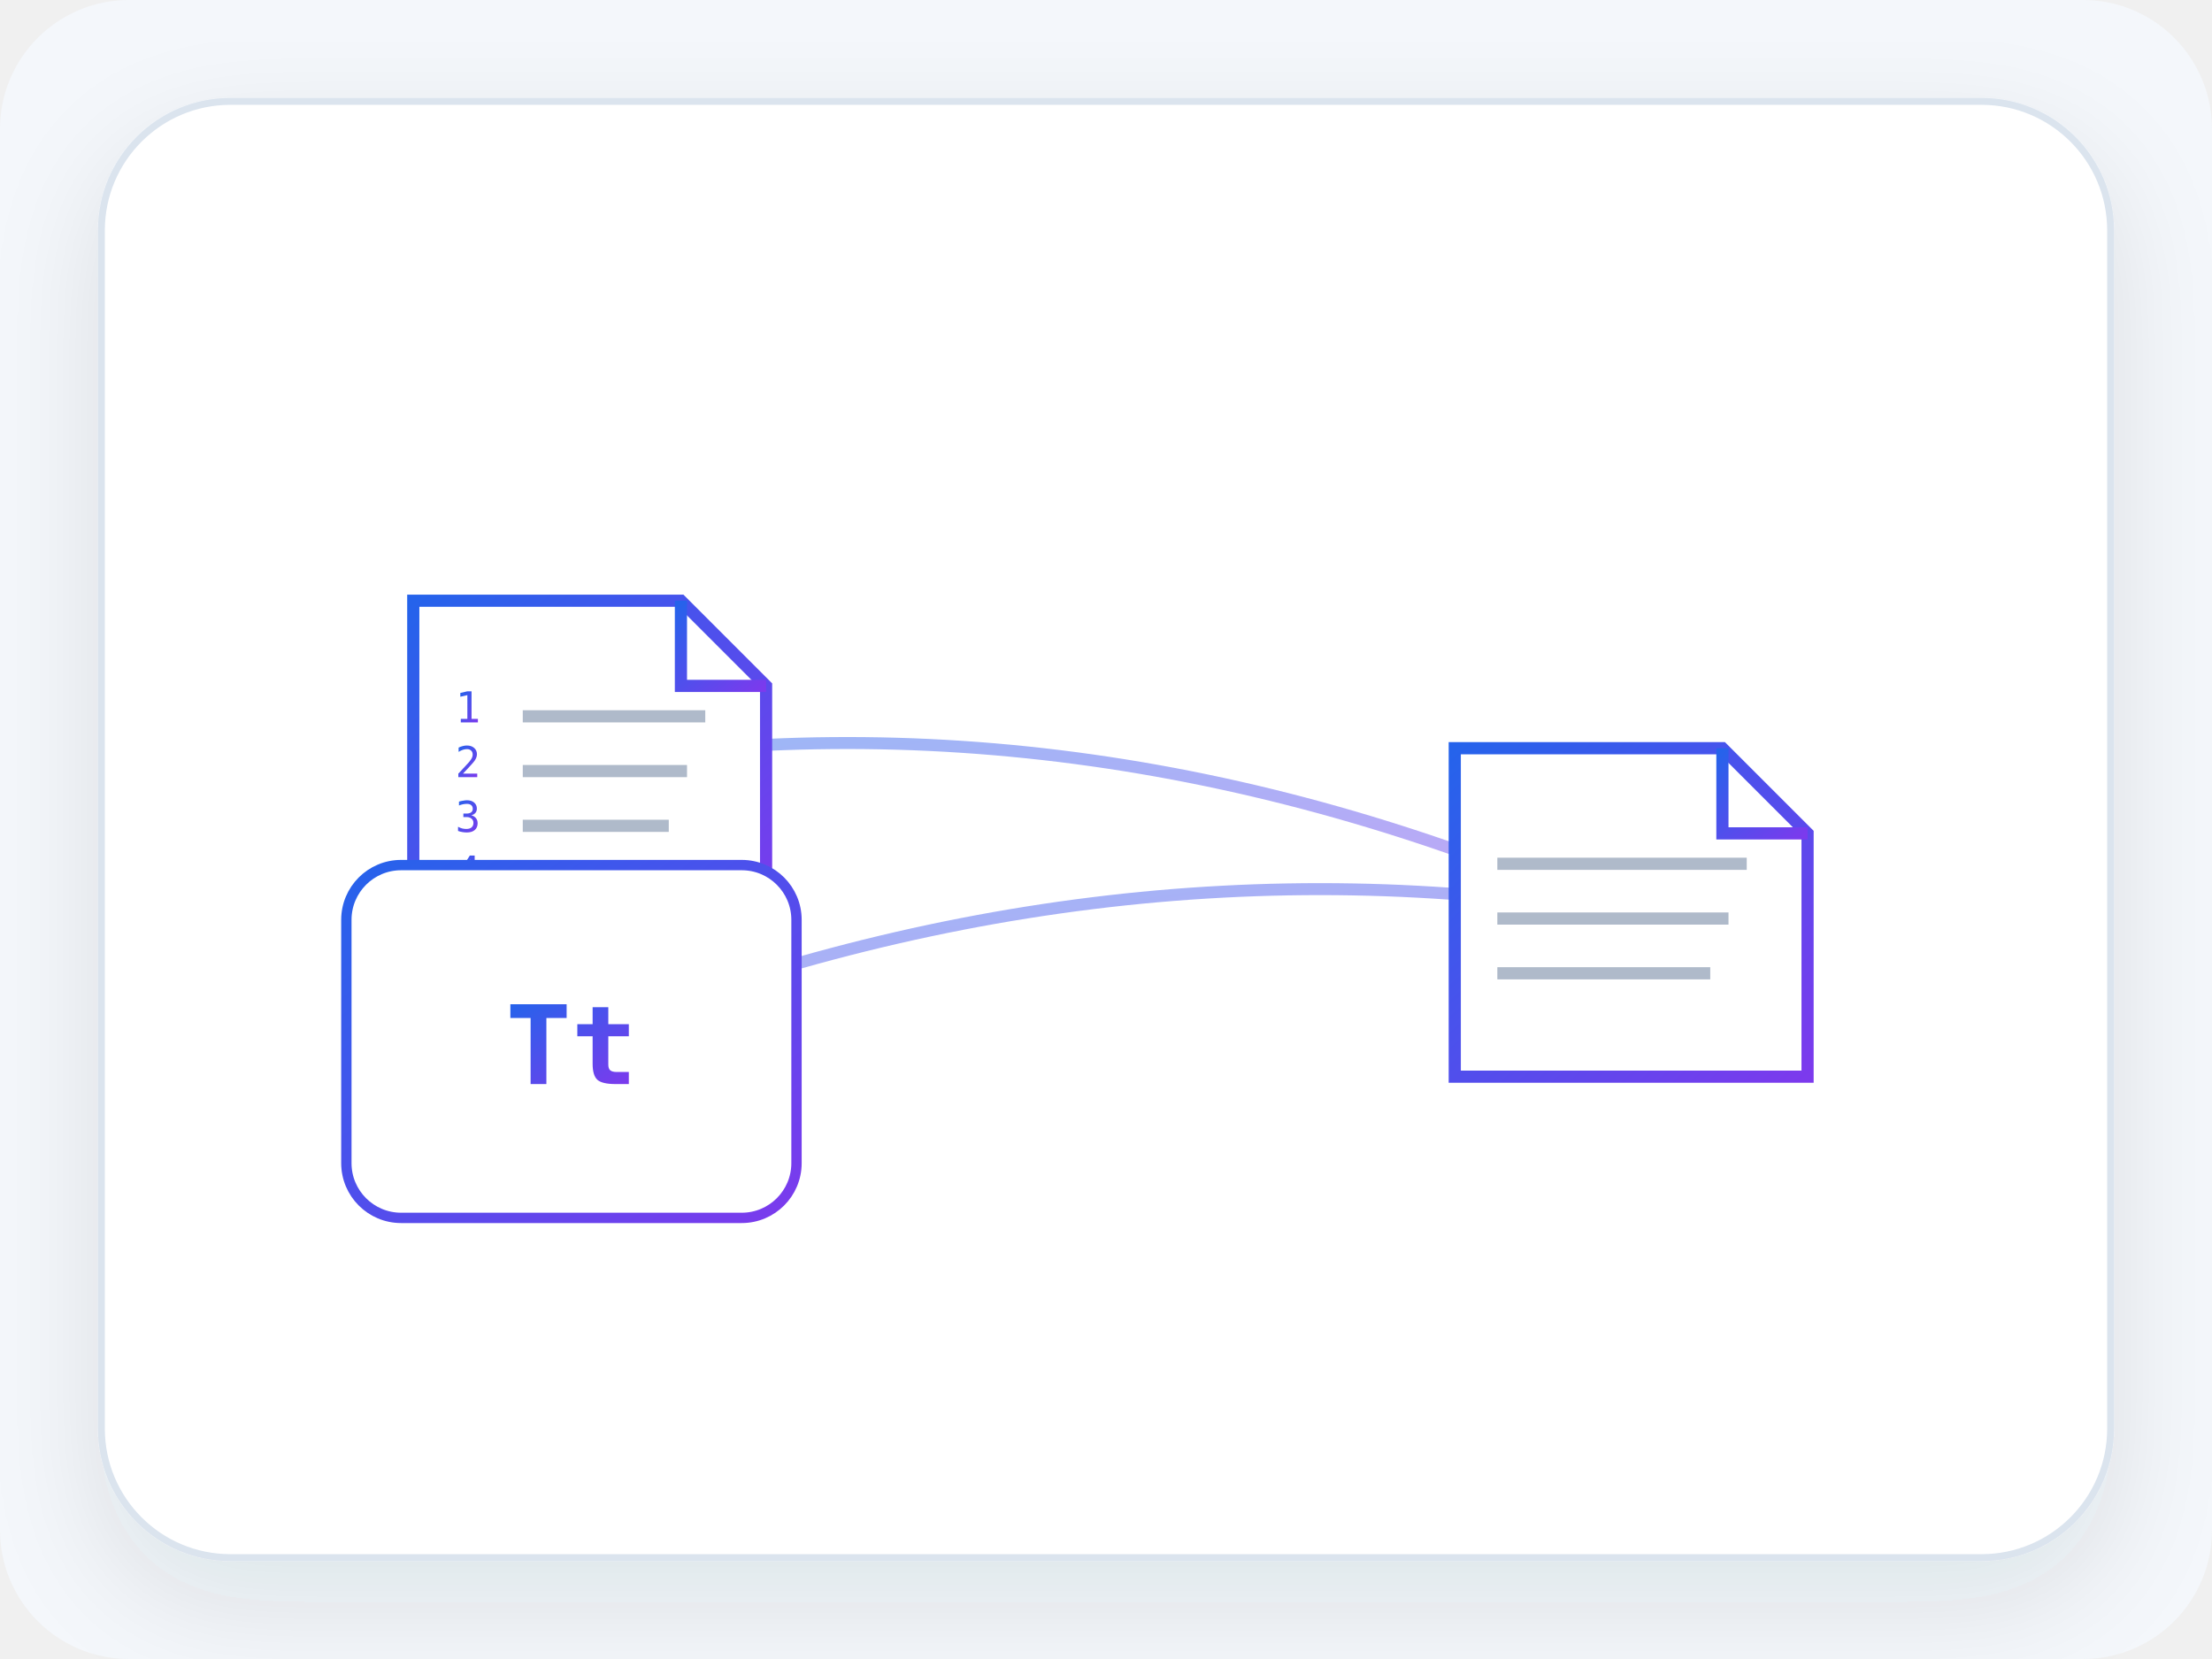
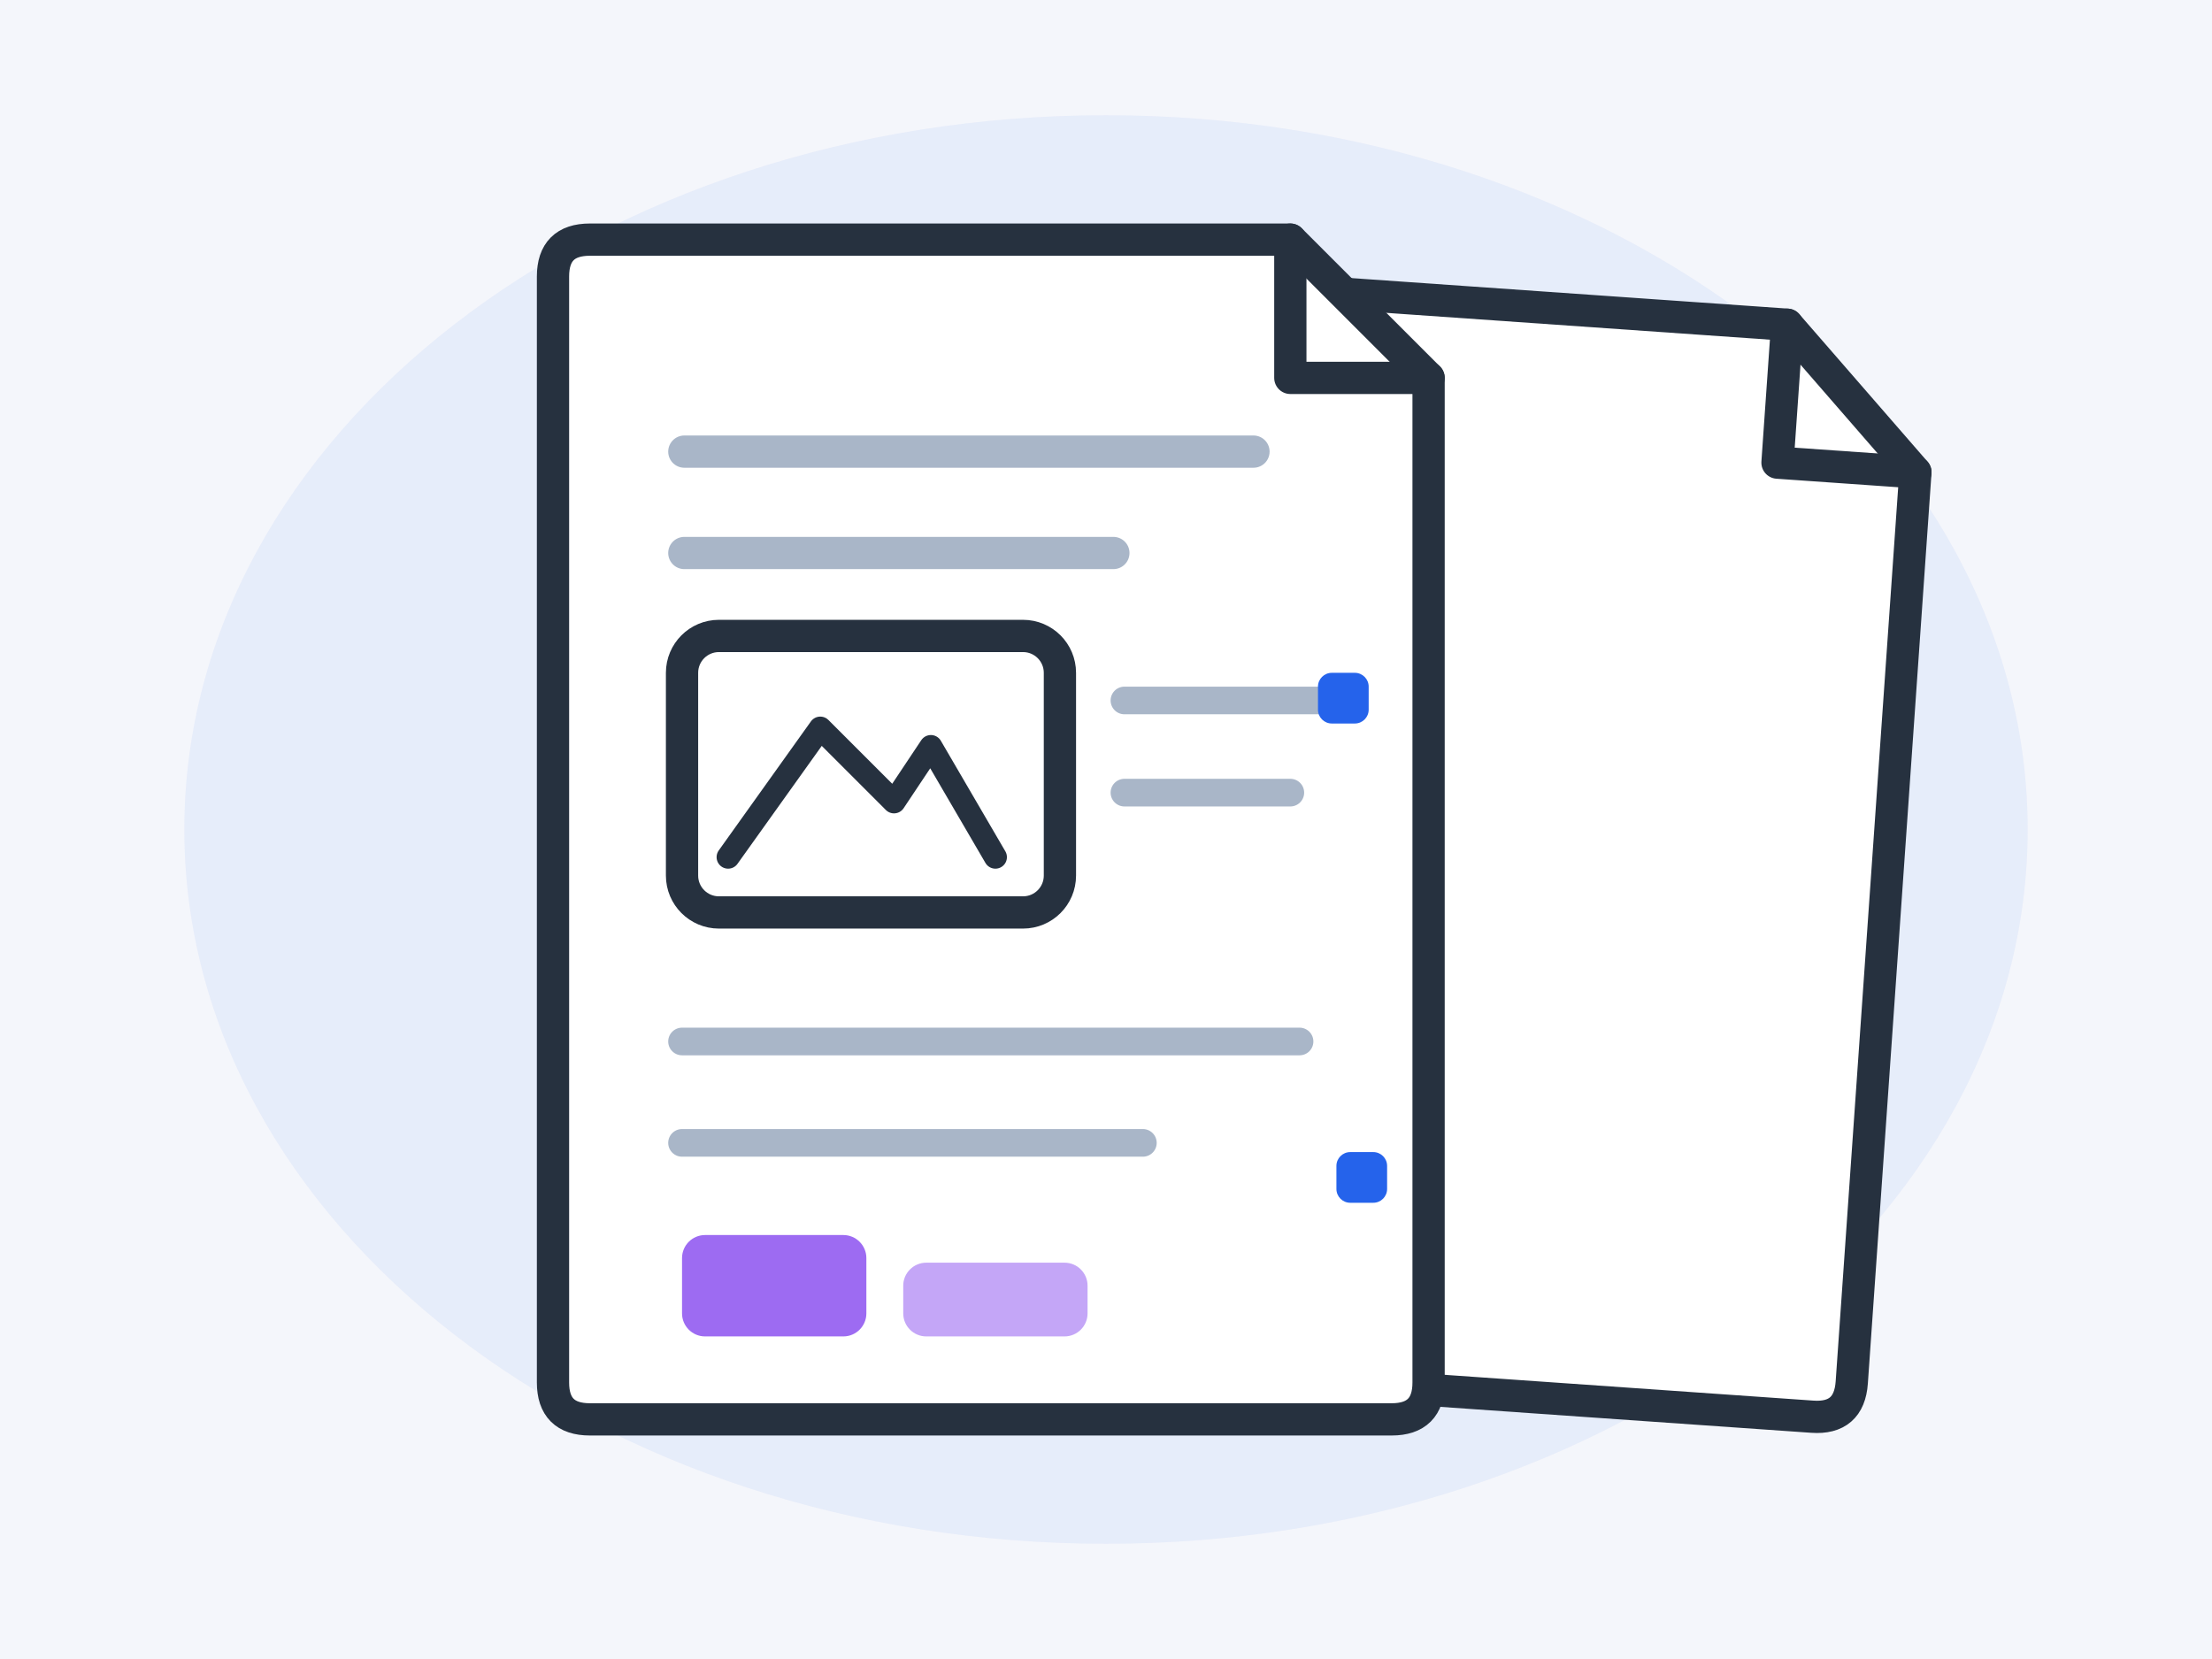
<svg xmlns="http://www.w3.org/2000/svg" viewBox="0 0 480 360" role="img" aria-labelledby="title desc">
-   <defs>
-     <linearGradient id="accent" x1="0" y1="0" x2="1" y2="1">
-       <stop stop-color="#2563eb" />
-       <stop offset="1" stop-color="#7c3aed" />
-     </linearGradient>
-     <filter id="shadow" x="-20%" y="-20%" width="140%" height="140%">
-       <feDropShadow dx="0" dy="9" stdDeviation="12" flood-color="#1e293b" flood-opacity=".10" />
-     </filter>
-     <marker id="arrow" markerWidth="8" markerHeight="8" refX="6" refY="3" orient="auto">
-       <path d="M0,0 L0,6 L7,3 z" fill="#7c3aed" />
-     </marker>
-   </defs>
-   <rect width="480" height="360" rx="28" fill="#f4f7fb" />
-   <rect x="22" y="22" width="436" height="316" rx="28" fill="#ffffff" stroke="#dbe4ee" stroke-width="1.5" filter="url(#shadow)" />
-   <path d="M 124 166 Q 237 148 350 198" fill="none" stroke="url(#accent)" stroke-width="2.6" opacity=".46" marker-end="url(#arrow)" />
-   <path d="M 124 226 Q 237 180 350 198" fill="none" stroke="url(#accent)" stroke-width="2.6" opacity=".46" marker-end="url(#arrow)" />
-   <g transform="translate(124 166) scale(1.32) translate(-124 -166)">
-     <path d="M 98 139 H 142 L 156 153 V 193 H 98 Z" fill="#ffffff" stroke="url(#accent)" stroke-width="2" />
-     <path d="M 142 139 V 153 H 156" fill="none" stroke="url(#accent)" stroke-width="2" />
-     <text x="107" y="159" text-anchor="middle" font-family="IBM Plex Mono, Menlo, monospace" font-size="7" font-weight="500" fill="url(#accent)">1</text>
-     <line x1="116" y1="158" x2="146" y2="158" stroke="#94a3b8" stroke-width="2" opacity=".75" />
-     <text x="107" y="168" text-anchor="middle" font-family="IBM Plex Mono, Menlo, monospace" font-size="7" font-weight="500" fill="url(#accent)">2</text>
-     <line x1="116" y1="167" x2="143" y2="167" stroke="#94a3b8" stroke-width="2" opacity=".75" />
-     <text x="107" y="177" text-anchor="middle" font-family="IBM Plex Mono, Menlo, monospace" font-size="7" font-weight="500" fill="url(#accent)">3</text>
-     <line x1="116" y1="176" x2="140" y2="176" stroke="#94a3b8" stroke-width="2" opacity=".75" />
-     <text x="107" y="186" text-anchor="middle" font-family="IBM Plex Mono, Menlo, monospace" font-size="7" font-weight="500" fill="url(#accent)">4</text>
-     <line x1="116" y1="185" x2="137" y2="185" stroke="#94a3b8" stroke-width="2" opacity=".75" />
+   <rect width="480" height="360" fill="#F4F6FB" />
+   <ellipse cx="240" cy="180" rx="200" ry="155" fill="#2563EB" opacity="0.07" />
+   <g transform="rotate(4 320 180)">
+     <path d="M 238 66 H 380 L 410 96 V 294 Q 410 302 402 302 H 238 Q 230 302 230 294 V 74 Q 230 66 238 66 Z" fill="#FFFFFF" stroke="#26313F" stroke-width="7" stroke-linecap="round" stroke-linejoin="round" />
+     <path d="M 380 66 V 96 H 410" fill="none" stroke="#26313F" stroke-width="7" stroke-linecap="round" stroke-linejoin="round" />
  </g>
-   <g transform="translate(124 226) scale(1.32) translate(-124 -226)">
-     <rect x="87" y="197" width="74" height="58" rx="9" fill="#ffffff" stroke="url(#accent)" stroke-width="1.7" />
-     <text x="124" y="233" text-anchor="middle" font-family="IBM Plex Mono, Menlo, monospace" font-size="18" font-weight="700" fill="url(#accent)">Tt</text>
-   </g>
-   <g transform="translate(350 198) scale(1.32) translate(-350 -198)">
-     <path d="M 324 171 H 368 L 382 185 V 225 H 324 Z" fill="#ffffff" stroke="url(#accent)" stroke-width="2" />
-     <path d="M 368 171 V 185 H 382" fill="none" stroke="url(#accent)" stroke-width="2" />
-     <line x1="331" y1="190" x2="372" y2="190" stroke="#94a3b8" stroke-width="2" opacity=".75" />
-     <line x1="331" y1="199" x2="369" y2="199" stroke="#94a3b8" stroke-width="2" opacity=".75" />
-     <line x1="331" y1="208" x2="366" y2="208" stroke="#94a3b8" stroke-width="2" opacity=".75" />
-   </g>
+   <path d="M 128 52 H 280 L 310 82 V 300 Q 310 308 302 308 H 128 Q 120 308 120 300 V 60 Q 120 52 128 52 Z" fill="#FFFFFF" stroke="#26313F" stroke-width="7" stroke-linecap="round" stroke-linejoin="round" />
+   <path d="M 280 52 V 82 H 310" fill="none" stroke="#26313F" stroke-width="7" stroke-linecap="round" stroke-linejoin="round" />
+   <path d="M 148.5 98 L 272 98" fill="none" stroke="#A9B6C8" stroke-width="7" stroke-linecap="round" stroke-linejoin="round" />
+   <path d="M 148.5 120 L 241.6 120" fill="none" stroke="#A9B6C8" stroke-width="7" stroke-linecap="round" stroke-linejoin="round" />
+   <rect x="148" y="138" width="82" height="60" rx="8" fill="#FFFFFF" stroke="#26313F" stroke-width="7" stroke-linejoin="round" />
+   <path d="M 158 186 L 178 158 L 194 174 L 202 162 L 216 186" fill="none" stroke="#26313F" stroke-width="5" stroke-linecap="round" stroke-linejoin="round" />
+   <path d="M 244 152 L 288 152" fill="none" stroke="#A9B6C8" stroke-width="6" stroke-linecap="round" stroke-linejoin="round" />
+   <path d="M 244 172 L 280 172" fill="none" stroke="#A9B6C8" stroke-width="6" stroke-linecap="round" stroke-linejoin="round" />
+   <rect x="286" y="146" width="11" height="11" rx="3" fill="#2563EB" />
+   <path d="M 148 226 L 282 226" fill="none" stroke="#A9B6C8" stroke-width="6" stroke-linecap="round" stroke-linejoin="round" />
+   <path d="M 148 248 L 248 248" fill="none" stroke="#A9B6C8" stroke-width="6" stroke-linecap="round" stroke-linejoin="round" />
+   <rect x="148" y="268" width="40" height="22" rx="5" fill="#7C3AED" opacity="0.75" />
+   <rect x="196" y="274" width="40" height="16" rx="5" fill="#7C3AED" opacity="0.45" />
+   <rect x="290" y="250" width="11" height="11" rx="3" fill="#2563EB" />
</svg>
